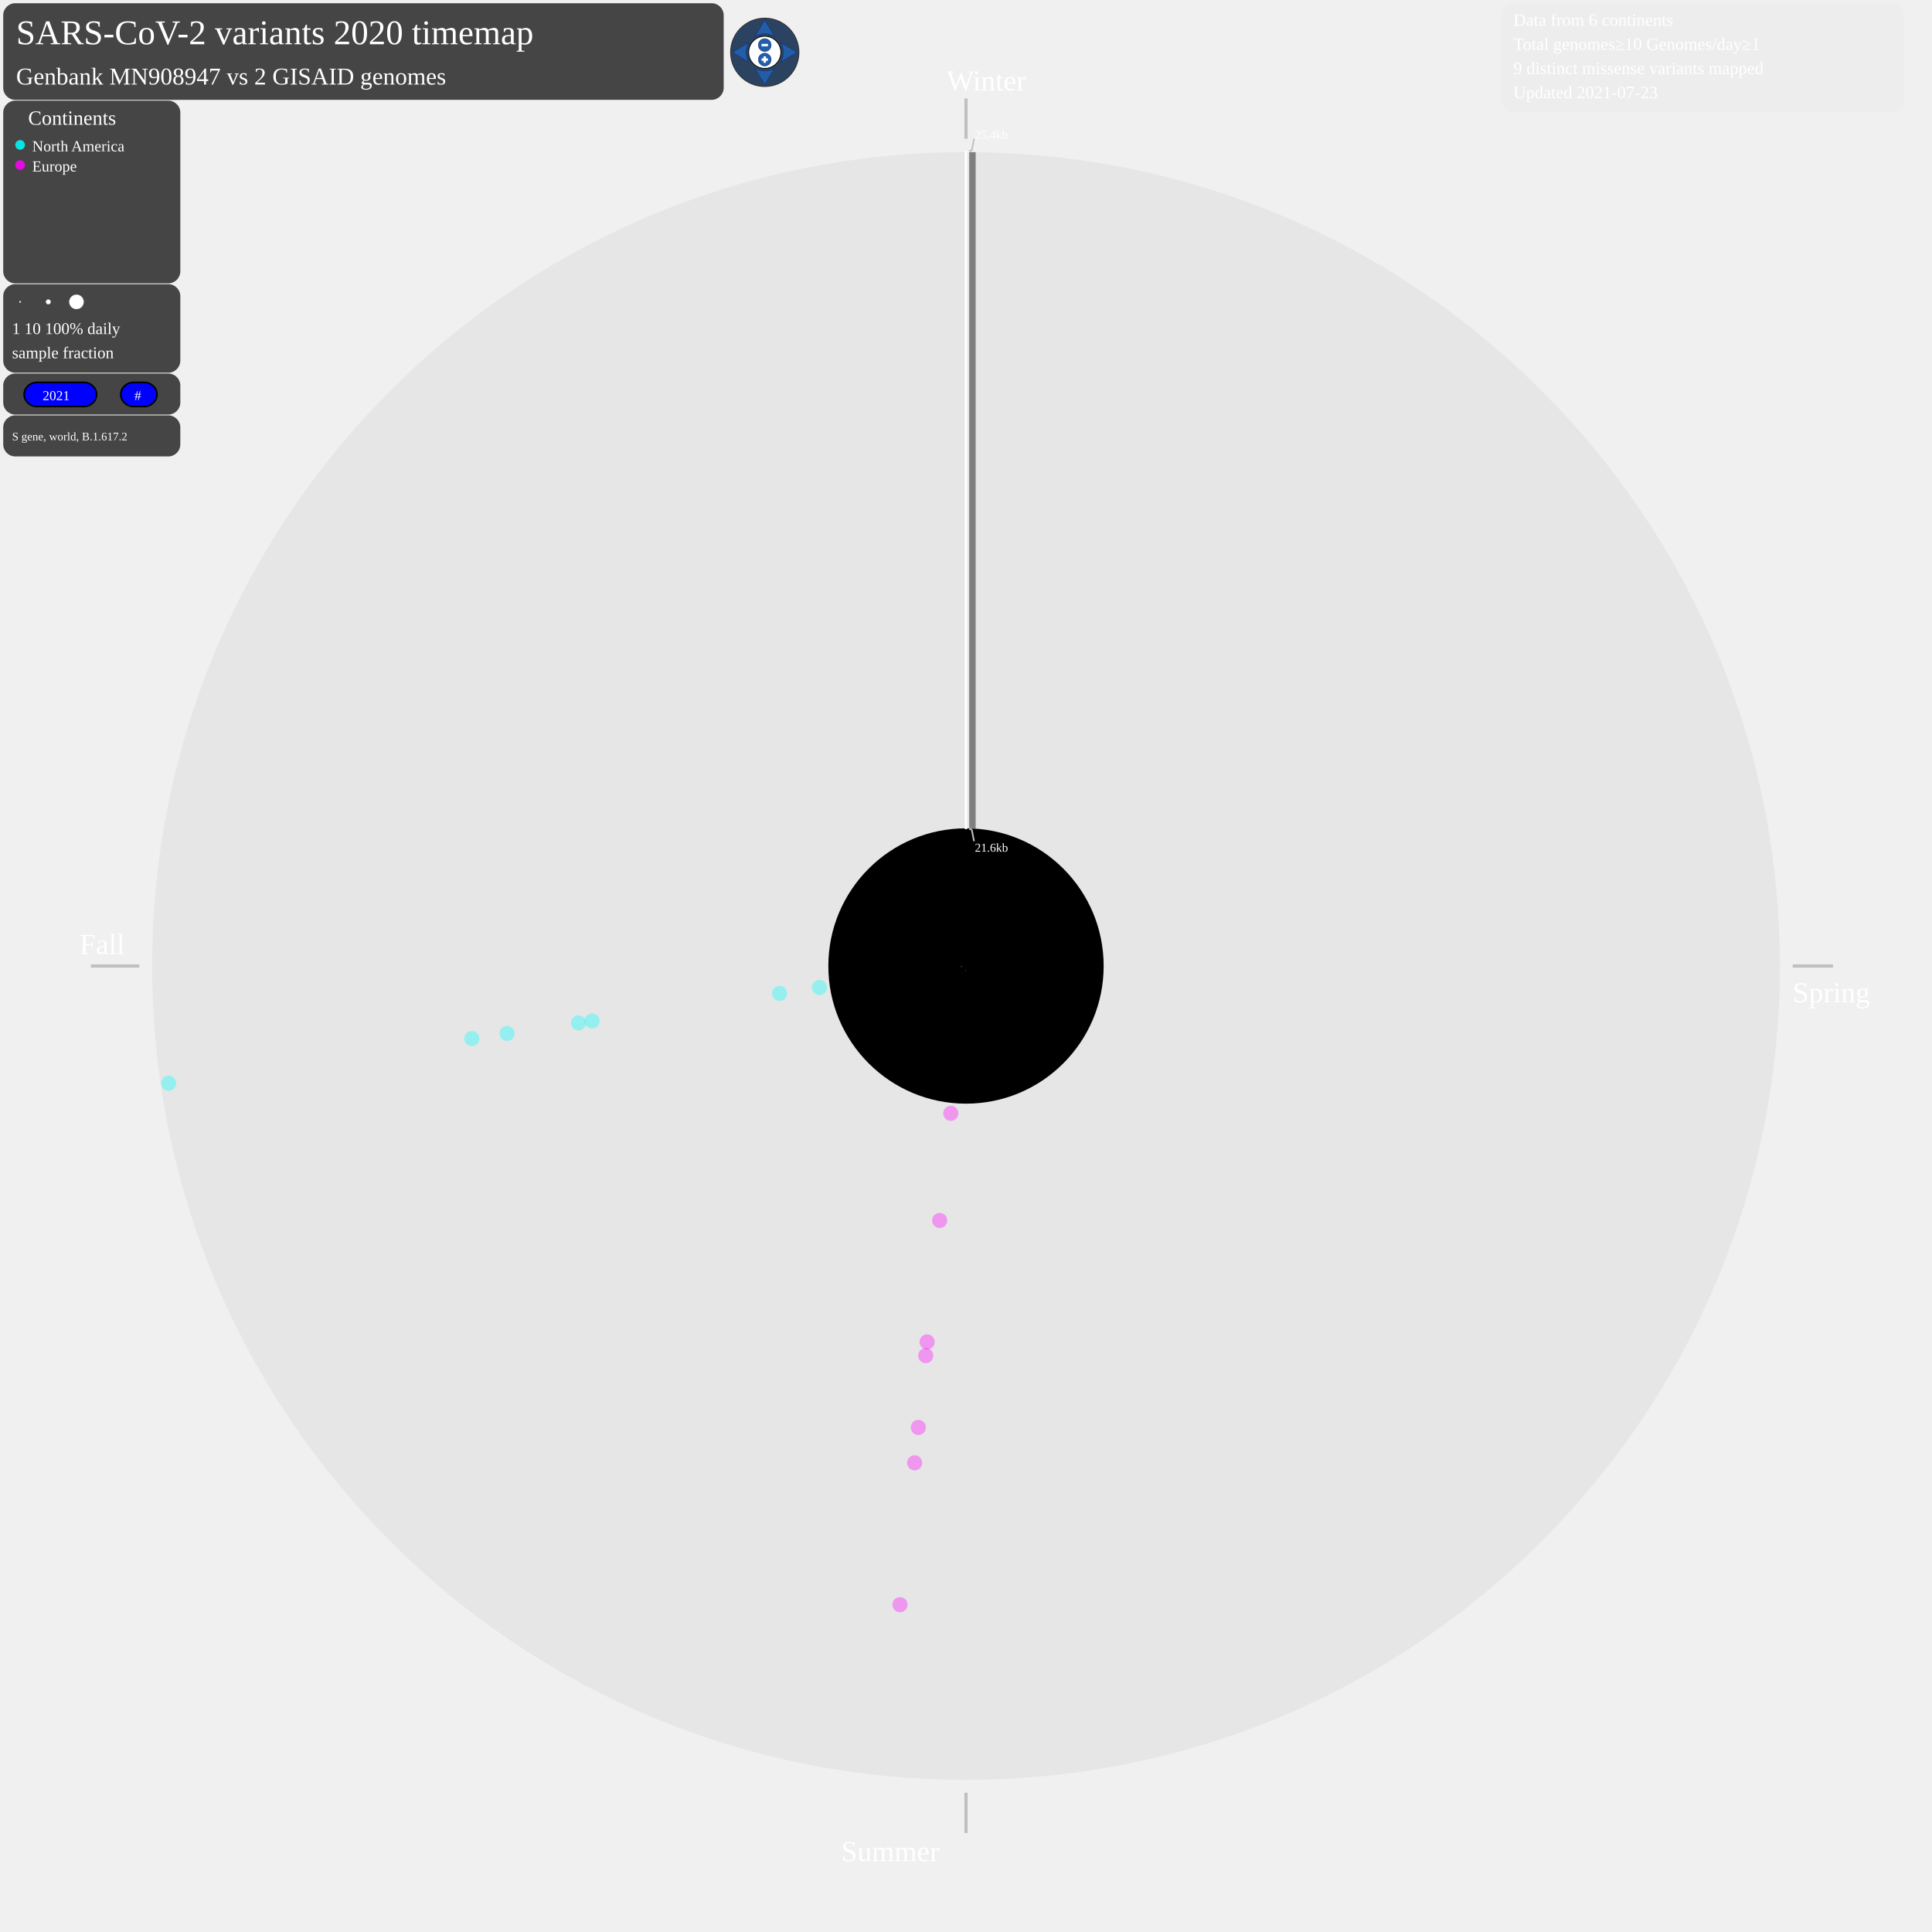
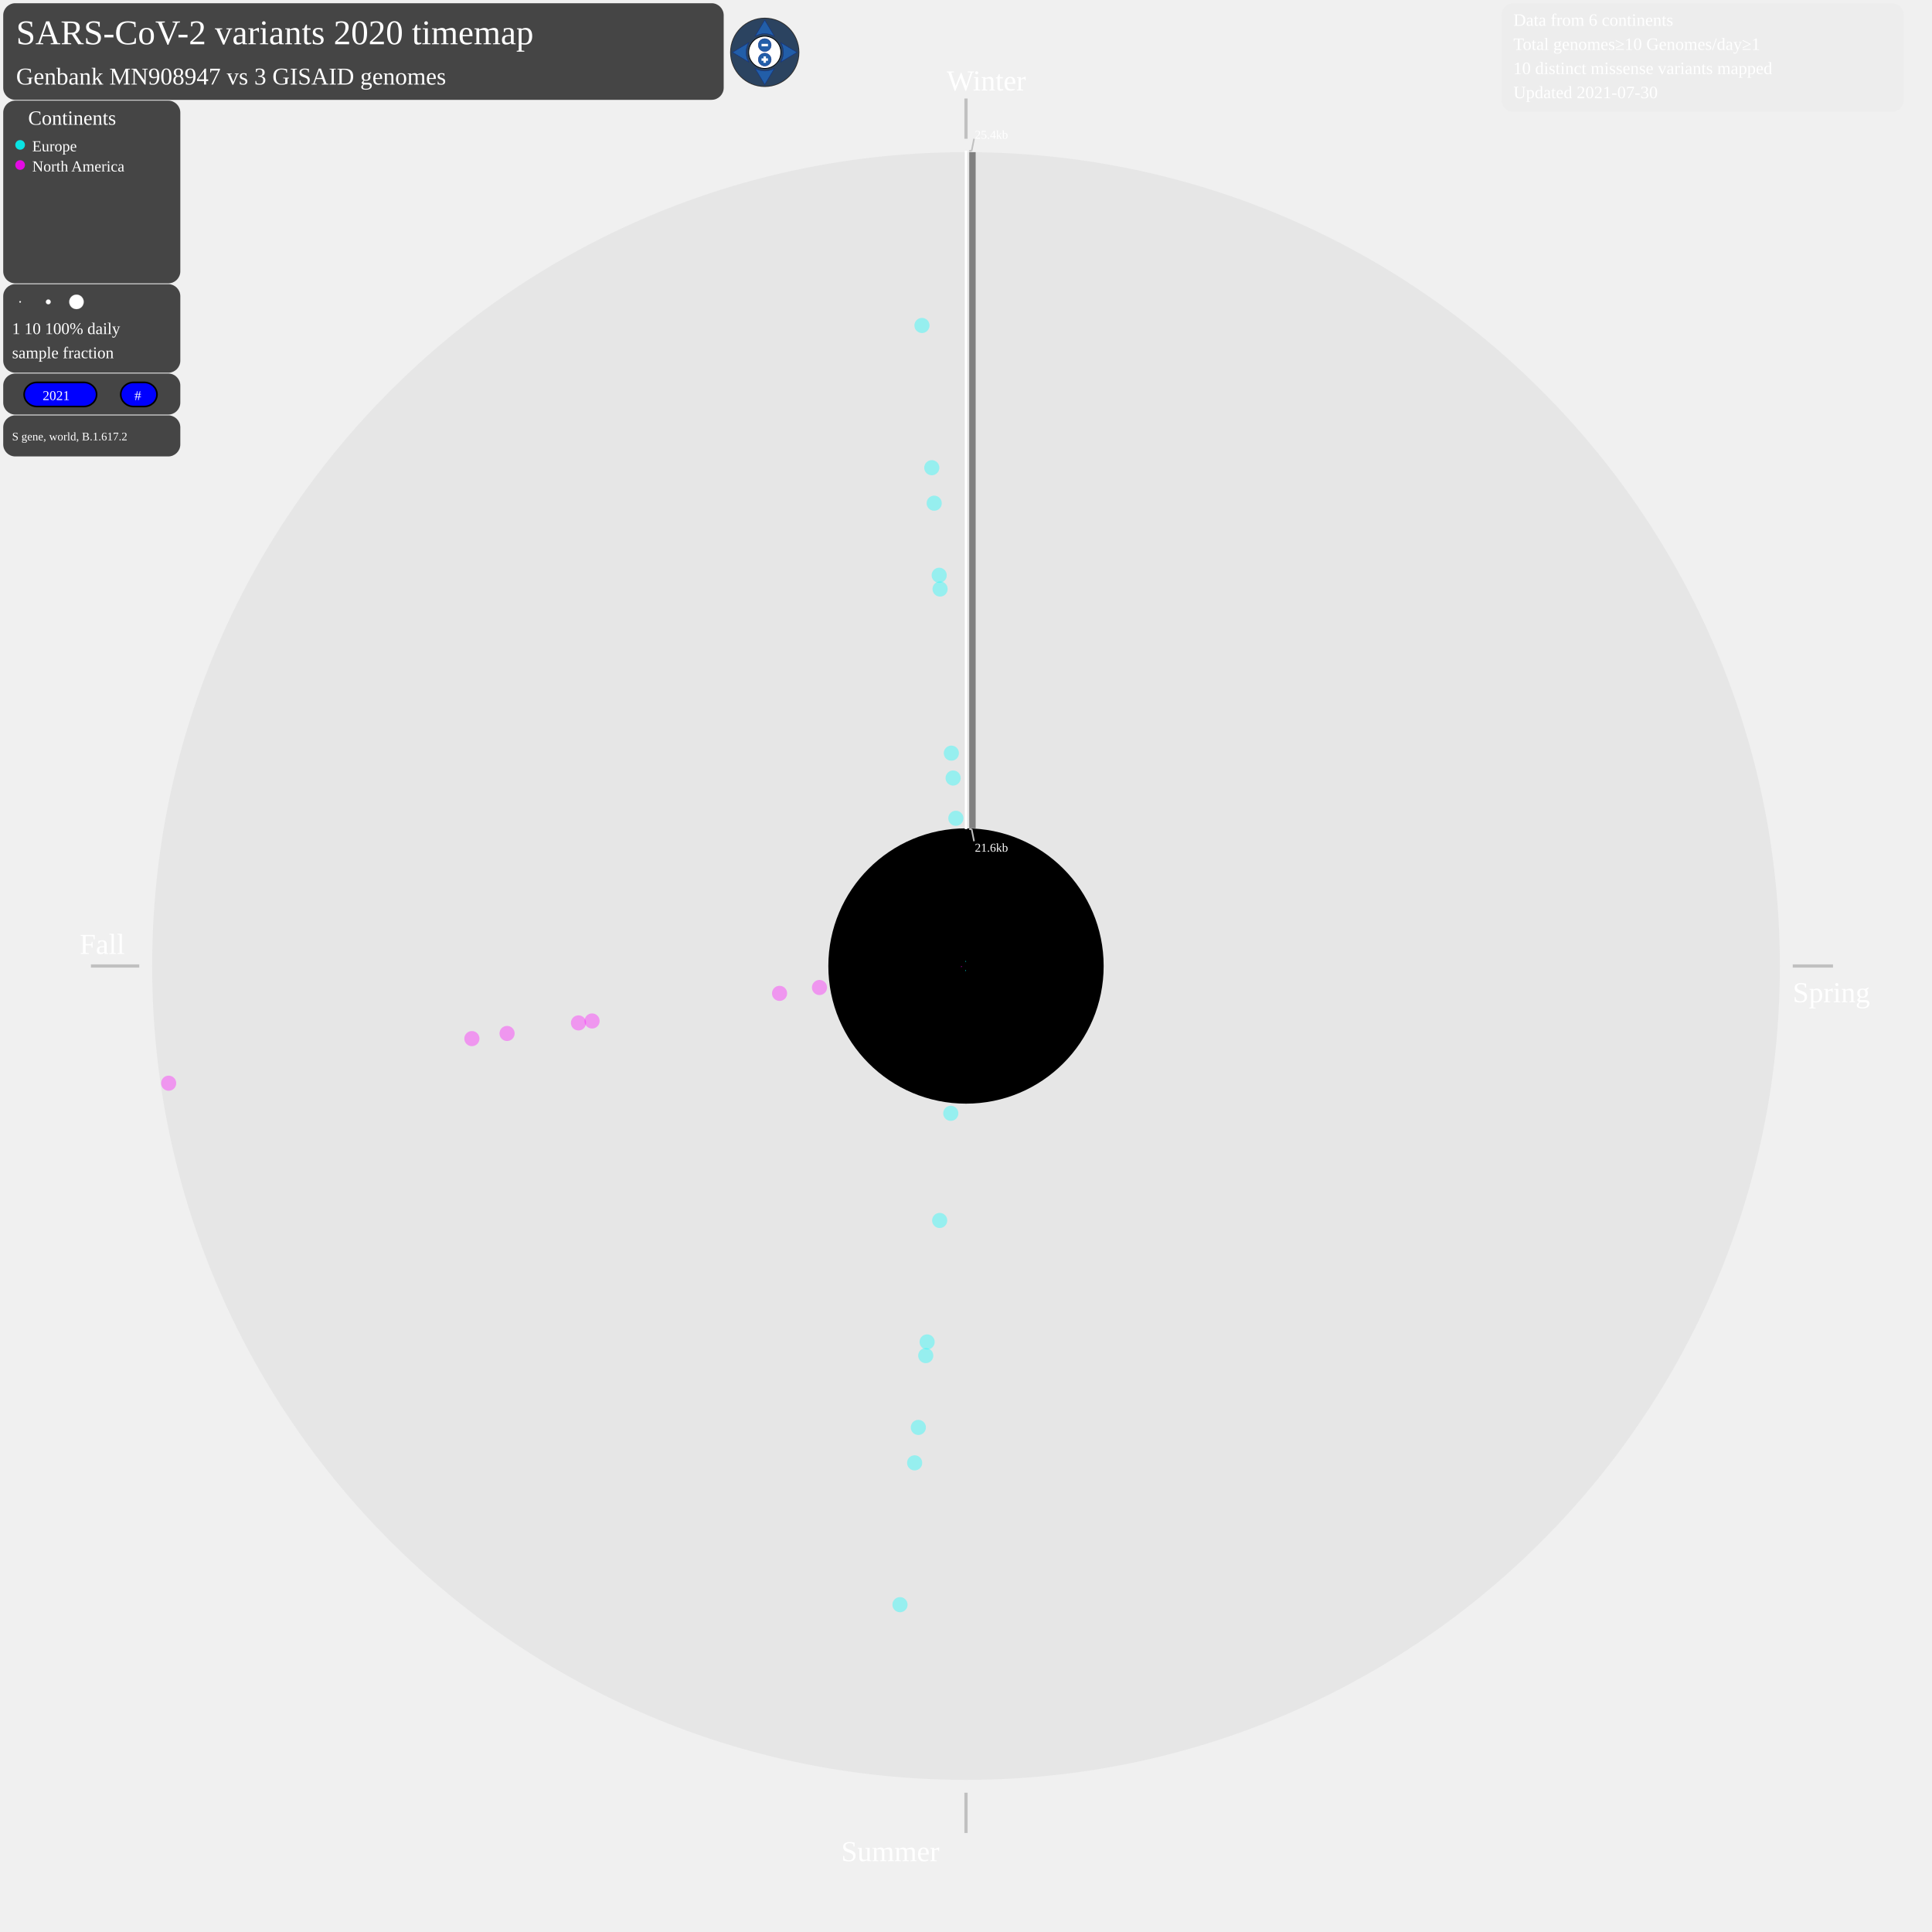
<svg xmlns="http://www.w3.org/2000/svg" width="2400" height="2400" style="background-color:black" viewBox="0 0 2400 2400" id="map-svg">
  <defs>
    <style type="text/css">
	.sb {
	stroke-width:0.8;
	stroke-opacity:0.7;
	}
	.sb:hover {
	stroke-width:0.8;
	stroke-opacity:1.0;
	}
	.compass {
	fill: #fff;
	stroke: #000;
	stroke-width: 1;
	}
	.button {
	fill: #225EA8;
	stroke: #0C2C84;
	stroke-width: 0.5;
	stroke-miterlimit:6;
	stroke-linecap: round;
	}
	.button:hover {
	stroke-width: 1;
	}
	.plus-minus {
	fill: #fff;
	pointer-events: none;
	}
	.legendcol {
	stroke: none;
	fill-opacity:0.85;
	}
	.legendcol:hover {
	fill-opacity:1.0;
	}
	.cv {
	stroke: none;
	fill-opacity:0.35;
	}
	.cv:hover {
	stroke: none;
	fill-opacity:0.8;
	}
+ 	.Europe {
+ 	stroke: none;
+ 	fill-opacity:0.6;
+ 	}
+ 	.Europe:hover {
+ 	stroke: none;
+ 	fill-opacity:1.0;
+ 	}
	.NorthAmerica {
	stroke: none;
	fill-opacity:0.6;
	}
	.NorthAmerica:hover {
- 	stroke: none;
- 	fill-opacity:1.0;
- 	}
- 	.Europe {
- 	stroke: none;
- 	fill-opacity:0.6;
- 	}
- 	.Europe:hover {
	stroke: none;
	fill-opacity:1.0;
	}
	a:link, a:visited {
	cursor: pointer;
	}
	a:hover, a:active {
	outline: dotted 2px yellow;
	}
	g:hover, g:active {
	outline: dotted 2px yellow;
	}
	.static {
	cursor: not-allowed;
	}
	.draggable, .draggable-group {
	cursor: pointer;
	}
	svg text {
	cursor: default;
	-webkit-user-select: none;
	-moz-user-select: none;
	-ms-user-select: none;
	user-select: none;
	}
	</style>
  </defs>
  <text font-size="3.6em" x="20" y="55" fill="white">SARS-CoV-2 variants 2020 timemap</text>
  <g id="matrix-group" transform="matrix(1 0 0 1 0 0)" class="draggable-group">
    <circle cx="1200" cy="1200" r="1011" style="fill:grey;stroke:black;stroke-width:0;fill-opacity:0.085;" />
    <circle cx="1200" cy="1200" r="171" style="fill:black;stroke:black;stroke-width:0;fill-opacity:1;" />
    <line x1="1200" y1="122.363" x2="1200" y2="172.363" style="stroke:silver;stroke-width:4" />
    <text font-size="3.0em" x="1176" y="112.363" fill="white">Winter</text>
    <line x1="2227" y1="1200" x2="2277" y2="1200" style="stroke:silver;stroke-width:4" />
    <text font-size="3.0em" x="2227" y="1245" fill="white">Spring</text>
    <line x1="1200" y1="2227" x2="1200" y2="2277" style="stroke:silver;stroke-width:4" />
    <text font-size="3.0em" x="1045" y="2312" fill="white">Summer</text>
    <line x1="173" y1="1200" x2="113" y2="1200" style="stroke:silver;stroke-width:4" />
    <text font-size="3.0em" x="99" y="1185" fill="white">Fall</text>
    <g>
      <line x1="1208" y1="1029" x2="1208" y2="189" style="stroke:grey;stroke-width:8" />
    </g>
    <line x1="1200" y1="187.363" x2="1200" y2="1030" style="stroke:white;stroke-width:3" />
    <line x1="1204" y1="187.363" x2="1207" y2="187.363" style="stroke:silver;stroke-width:2" />
    <line x1="1207" y1="187.363" x2="1210" y2="172.363" style="stroke:silver;stroke-width:2" />
    <line x1="1204" y1="1030" x2="1207" y2="1030" style="stroke:silver;stroke-width:2" />
    <line x1="1207" y1="1030" x2="1210" y2="1045" style="stroke:silver;stroke-width:2" />
    <text font-size="1.25em" x="1211" y="172.363" fill="white">25.4kb</text>
    <text font-size="1.25em" x="1211" y="1058" fill="white">21.6kb</text>
    <g class="Europe">
-       <line x1="1199.5" y1="1205.0" x2="1199.3" y2="1206.3" style="stroke:fuchsia;" class="sb" />
-     </g>
-     <g class="Europe">
-       <circle cx="1181.1" cy="1383.0" r="9.4" style="fill:fuchsia;" class="cv" />
-     </g>
-     <g class="Europe">
-       <circle cx="1167.3" cy="1516.1" r="9.4" style="fill:fuchsia;" class="cv" />
-     </g>
-     <g class="Europe">
-       <circle cx="1151.7" cy="1667.0" r="9.4" style="fill:fuchsia;" class="cv" />
-     </g>
-     <g class="Europe">
-       <circle cx="1150.0" cy="1684.0" r="9.4" style="fill:fuchsia;" class="cv" />
-     </g>
-     <g class="Europe">
-       <circle cx="1140.8" cy="1773.2" r="9.4" style="fill:fuchsia;" class="cv" />
-     </g>
-     <g class="Europe">
-       <circle cx="1136.2" cy="1817.2" r="9.4" style="fill:fuchsia;" class="cv" />
-     </g>
-     <g class="Europe">
-       <circle cx="1118.0" cy="1993.4" r="9.4" style="fill:fuchsia;" class="cv" />
-     </g>
-     <g class="NorthAmerica">
-       <line x1="1195.1" y1="1200.7" x2="1193.7" y2="1200.9" style="stroke:cyan;" class="sb" />
-     </g>
-     <g class="NorthAmerica">
-       <circle cx="1018.0" cy="1226.7" r="9.4" style="fill:cyan;" class="cv" />
-     </g>
-     <g class="NorthAmerica">
-       <circle cx="968.4" cy="1234.0" r="9.4" style="fill:cyan;" class="cv" />
-     </g>
-     <g class="NorthAmerica">
-       <circle cx="735.5" cy="1268.3" r="9.4" style="fill:cyan;" class="cv" />
-     </g>
-     <g class="NorthAmerica">
-       <circle cx="718.6" cy="1270.7" r="9.4" style="fill:cyan;" class="cv" />
-     </g>
-     <g class="NorthAmerica">
-       <circle cx="629.9" cy="1283.8" r="9.4" style="fill:cyan;" class="cv" />
-     </g>
-     <g class="NorthAmerica">
-       <circle cx="586.2" cy="1290.2" r="9.4" style="fill:cyan;" class="cv" />
-     </g>
-     <g class="NorthAmerica">
-       <circle cx="209.5" cy="1345.6" r="9.4" style="fill:cyan;" class="cv" />
+       <line x1="1199.5" y1="1205.0" x2="1199.3" y2="1206.3" style="stroke:cyan;" class="sb" />
+     </g>
+     <g class="Europe">
+       <circle cx="1181.1" cy="1383.0" r="9.4" style="fill:cyan;" class="cv" />
+     </g>
+     <g class="Europe">
+       <circle cx="1167.3" cy="1516.1" r="9.4" style="fill:cyan;" class="cv" />
+     </g>
+     <g class="Europe">
+       <circle cx="1151.7" cy="1667.0" r="9.4" style="fill:cyan;" class="cv" />
+     </g>
+     <g class="Europe">
+       <circle cx="1150.0" cy="1684.0" r="9.4" style="fill:cyan;" class="cv" />
+     </g>
+     <g class="Europe">
+       <circle cx="1140.8" cy="1773.2" r="9.4" style="fill:cyan;" class="cv" />
+     </g>
+     <g class="Europe">
+       <circle cx="1136.2" cy="1817.2" r="9.4" style="fill:cyan;" class="cv" />
+     </g>
+     <g class="Europe">
+       <circle cx="1118.0" cy="1993.4" r="9.4" style="fill:cyan;" class="cv" />
+     </g>
+     <g class="NorthAmerica">
+       <line x1="1195.1" y1="1200.7" x2="1193.7" y2="1200.9" style="stroke:fuchsia;" class="sb" />
+     </g>
+     <g class="NorthAmerica">
+       <circle cx="1018.0" cy="1226.7" r="9.4" style="fill:fuchsia;" class="cv" />
+     </g>
+     <g class="NorthAmerica">
+       <circle cx="968.4" cy="1234.0" r="9.4" style="fill:fuchsia;" class="cv" />
+     </g>
+     <g class="NorthAmerica">
+       <circle cx="735.5" cy="1268.3" r="9.4" style="fill:fuchsia;" class="cv" />
+     </g>
+     <g class="NorthAmerica">
+       <circle cx="718.6" cy="1270.7" r="9.4" style="fill:fuchsia;" class="cv" />
+     </g>
+     <g class="NorthAmerica">
+       <circle cx="629.9" cy="1283.8" r="9.4" style="fill:fuchsia;" class="cv" />
+     </g>
+     <g class="NorthAmerica">
+       <circle cx="586.2" cy="1290.2" r="9.4" style="fill:fuchsia;" class="cv" />
+     </g>
+     <g class="NorthAmerica">
+       <circle cx="209.5" cy="1345.6" r="9.4" style="fill:fuchsia;" class="cv" />
+     </g>
+     <g class="Europe">
+       <line x1="1199.7" y1="1195.0" x2="1199.6" y2="1193.7" style="stroke:cyan;" class="sb" />
+     </g>
+     <g class="Europe">
+       <circle cx="1187.4" cy="1016.5" r="9.4" style="fill:cyan;" class="cv" />
+     </g>
+     <g class="Europe">
+       <circle cx="1184.0" cy="966.5" r="9.4" style="fill:cyan;" class="cv" />
+     </g>
+     <g class="Europe">
+       <circle cx="1181.8" cy="935.6" r="9.4" style="fill:cyan;" class="cv" />
+     </g>
+     <g class="Europe">
+       <circle cx="1167.8" cy="731.7" r="9.4" style="fill:cyan;" class="cv" />
+     </g>
+     <g class="Europe">
+       <circle cx="1166.7" cy="714.6" r="9.4" style="fill:cyan;" class="cv" />
+     </g>
+     <g class="Europe">
+       <circle cx="1160.5" cy="625.1" r="9.4" style="fill:cyan;" class="cv" />
+     </g>
+     <g class="Europe">
+       <circle cx="1157.5" cy="581.0" r="9.4" style="fill:cyan;" class="cv" />
+     </g>
+     <g class="Europe">
+       <circle cx="1145.3" cy="404.3" r="9.4" style="fill:cyan;" class="cv" />
    </g>
  </g>
  <rect x="4" y="4" width="895" height="120" rx="15" style="fill:#1B1B1B;stroke-width:0;fill-opacity:0.8;" />
  <a href="https://bcgsc.github.io/SARS2">
    <text font-size="3.6em" x="20" y="55" fill="white">SARS-CoV-2 variants 2020 timemap</text>
  </a>
-   <text font-size="2.5em" x="20" y="105" fill="white">Genbank MN908947 vs 2 GISAID genomes</text>
+   <text font-size="2.5em" x="20" y="105" fill="white">Genbank MN908947 vs 3 GISAID genomes</text>
  <circle cx="950" cy="65" r="43" fill="black" opacity="0.8" />
  <circle cx="950" cy="65" r="42" fill="#225EA8" opacity="0.4" />
  <path class="button" d="M950 25 l12   20 a40, 70 0 0,0 -24,  0z" />
  <path class="button" d="M910 65 l20  -12 a70, 40 0 0,0   0, 24z" />
  <path class="button" d="M950 105 l12  -20 a40, 70 0 0,1 -24,  0z" />
  <path class="button" d="M990 65 l-20 -12 a70, 40 0 0,1   0, 24z" />
  <circle class="compass" cx="950" cy="65" r="20" />
  <circle class="button" cx="950" cy="56" r="8" />
  <circle class="button" cx="950" cy="74" r="8" />
  <rect class="plus-minus" x="946" y="54.5" width="8" height="3" />
  <rect class="plus-minus" x="946" y="72.5" width="8" height="3" />
  <rect class="plus-minus" x="948.5" y="70" width="3" height="8" />
  <rect x="4" y="125" width="220" height="227" rx="15" style="fill:#1B1B1B;stroke-width:0;fill-opacity:0.8;" />
  <rect x="4" y="353" width="220" height="110" rx="15" style="fill:#1B1B1B;stroke-width:0;fill-opacity:0.8;" />
  <rect x="4" y="464" width="220" height="51" rx="15" style="fill:#1B1B1B;stroke-width:0;fill-opacity:0.8;" />
  <rect x="4" y="516" width="220" height="51" rx="15" style="fill:#1B1B1B;stroke-width:0;fill-opacity:0.8;" />
  <text font-size="1.2em" x="15" y="547" fill="white">S gene, world, B.1.617.2</text>
  <a href="https://bcgsc.github.io/SARS2_2021/2021ratioSARS2spike_B1617-2.svg">
    <rect x="30" y="475" width="90" height="30" rx="16" style="fill:blue;stroke:black;stroke-width:2;" />
    <text font-size="1.4em" x="53" y="497" fill="white">2021</text>
  </a>
  <a href="https://bcgsc.github.io/SARS2/2020SARS2spike_B1617-2.svg">
    <rect x="150" y="475" width="45" height="30" rx="16" style="fill:blue;stroke:black;stroke-width:2;" />
    <text font-size="1.4em" x="167" y="497" fill="white">#</text>
  </a>
  <text font-size="2.1em" x="35" y="155" fill="white">Continents</text>
-   <g class="NorthAmerica">
+   <g class="Europe">
    <circle cx="25" cy="180" r="6" style="fill:cyan;stroke:black;stroke-width:0;" class="legendcol" />
  </g>
-   <text font-size="1.6em" x="40" y="188" fill="white">North America</text>
-   <g class="Europe">
+   <text font-size="1.6em" x="40" y="188" fill="white">Europe</text>
+   <g class="NorthAmerica">
    <circle cx="25" cy="205" r="6" style="fill:fuchsia;stroke:black;stroke-width:0;" class="legendcol" />
  </g>
-   <text font-size="1.6em" x="40" y="213" fill="white">Europe</text>
+   <text font-size="1.6em" x="40" y="213" fill="white">North America</text>
  <circle cx="25" cy="375" r="1" style="fill:white;stroke:lightgrey;stroke-width:0.2;" />
  <circle cx="60" cy="375" r="3" style="fill:white;stroke:lightgrey;stroke-width:0.2;" />
  <circle cx="95" cy="375" r="9" style="fill:white;stroke:lightgrey;stroke-width:0.2;" />
  <text font-size="1.7em" x="15" y="415" fill="white">1      10        100% daily</text>
  <text font-size="1.7em" x="15" y="445" fill="white">sample fraction</text>
  <rect x="1865" y="4" width="500" height="135" rx="15" style="fill:gainsboro;stroke-width:0;fill-opacity:0.15;" />
  <text font-size="1.8em" x="1880" y="32" fill="white">Data from 6 continents</text>
  <text font-size="1.8em" x="1880" y="62" fill="white">Total genomes≥10  Genomes/day≥1</text>
-   <text font-size="1.8em" x="1880" y="92" fill="white">9 distinct missense variants mapped</text>
-   <text font-size="1.8em" x="1880" y="122" fill="white">Updated 2021-07-23</text>
+   <text font-size="1.8em" x="1880" y="92" fill="white">10 distinct missense variants mapped</text>
+   <text font-size="1.8em" x="1880" y="122" fill="white">Updated 2021-07-30</text>
</svg>
